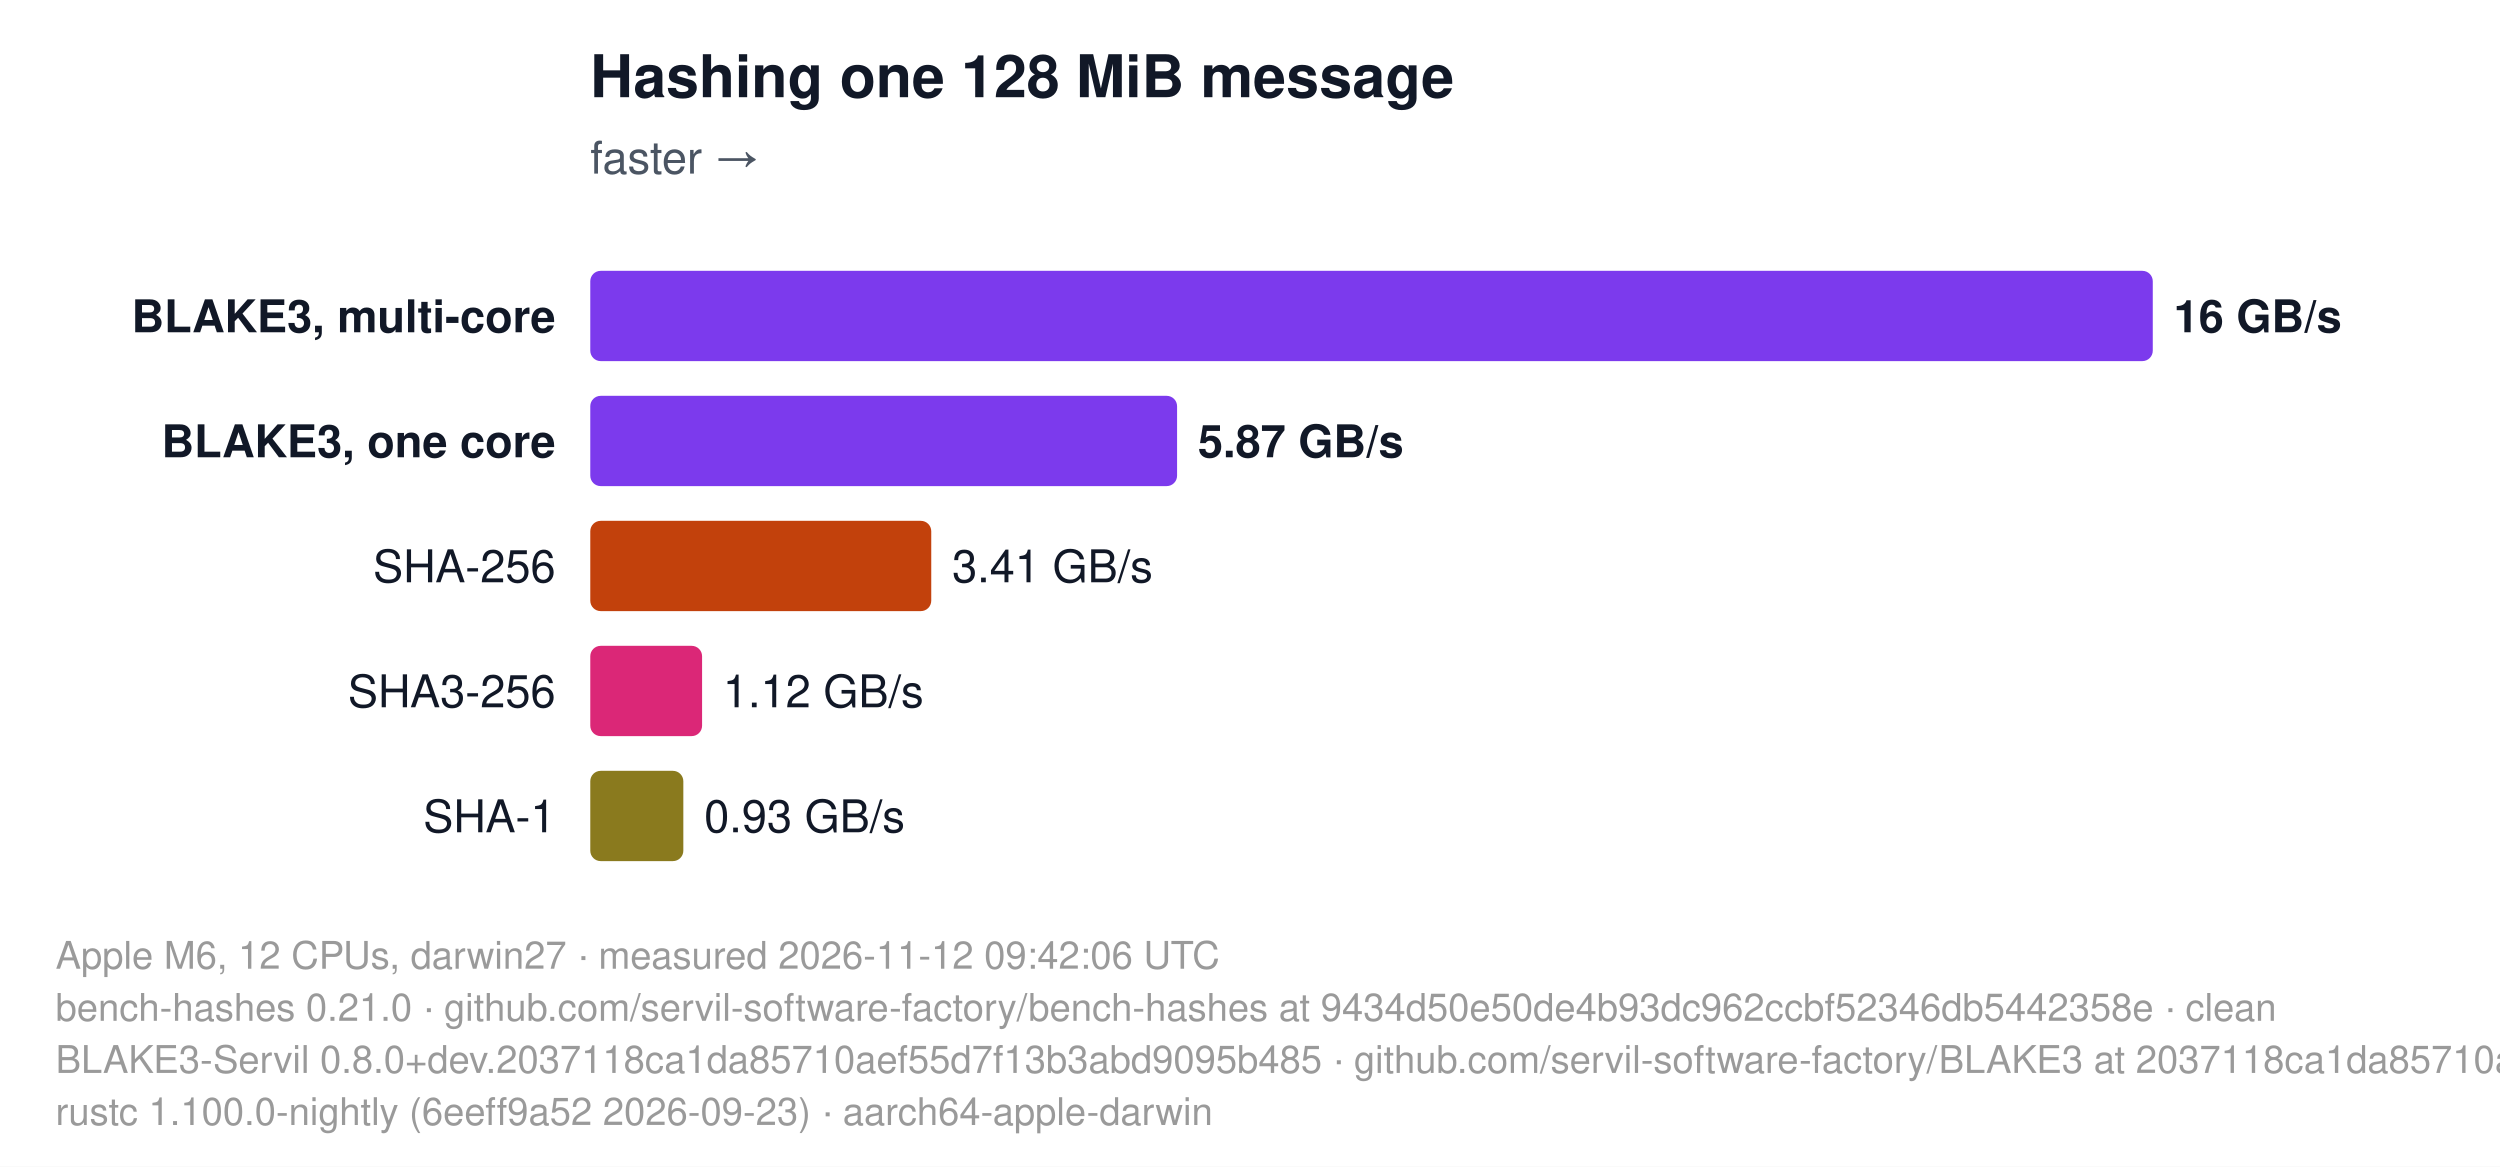
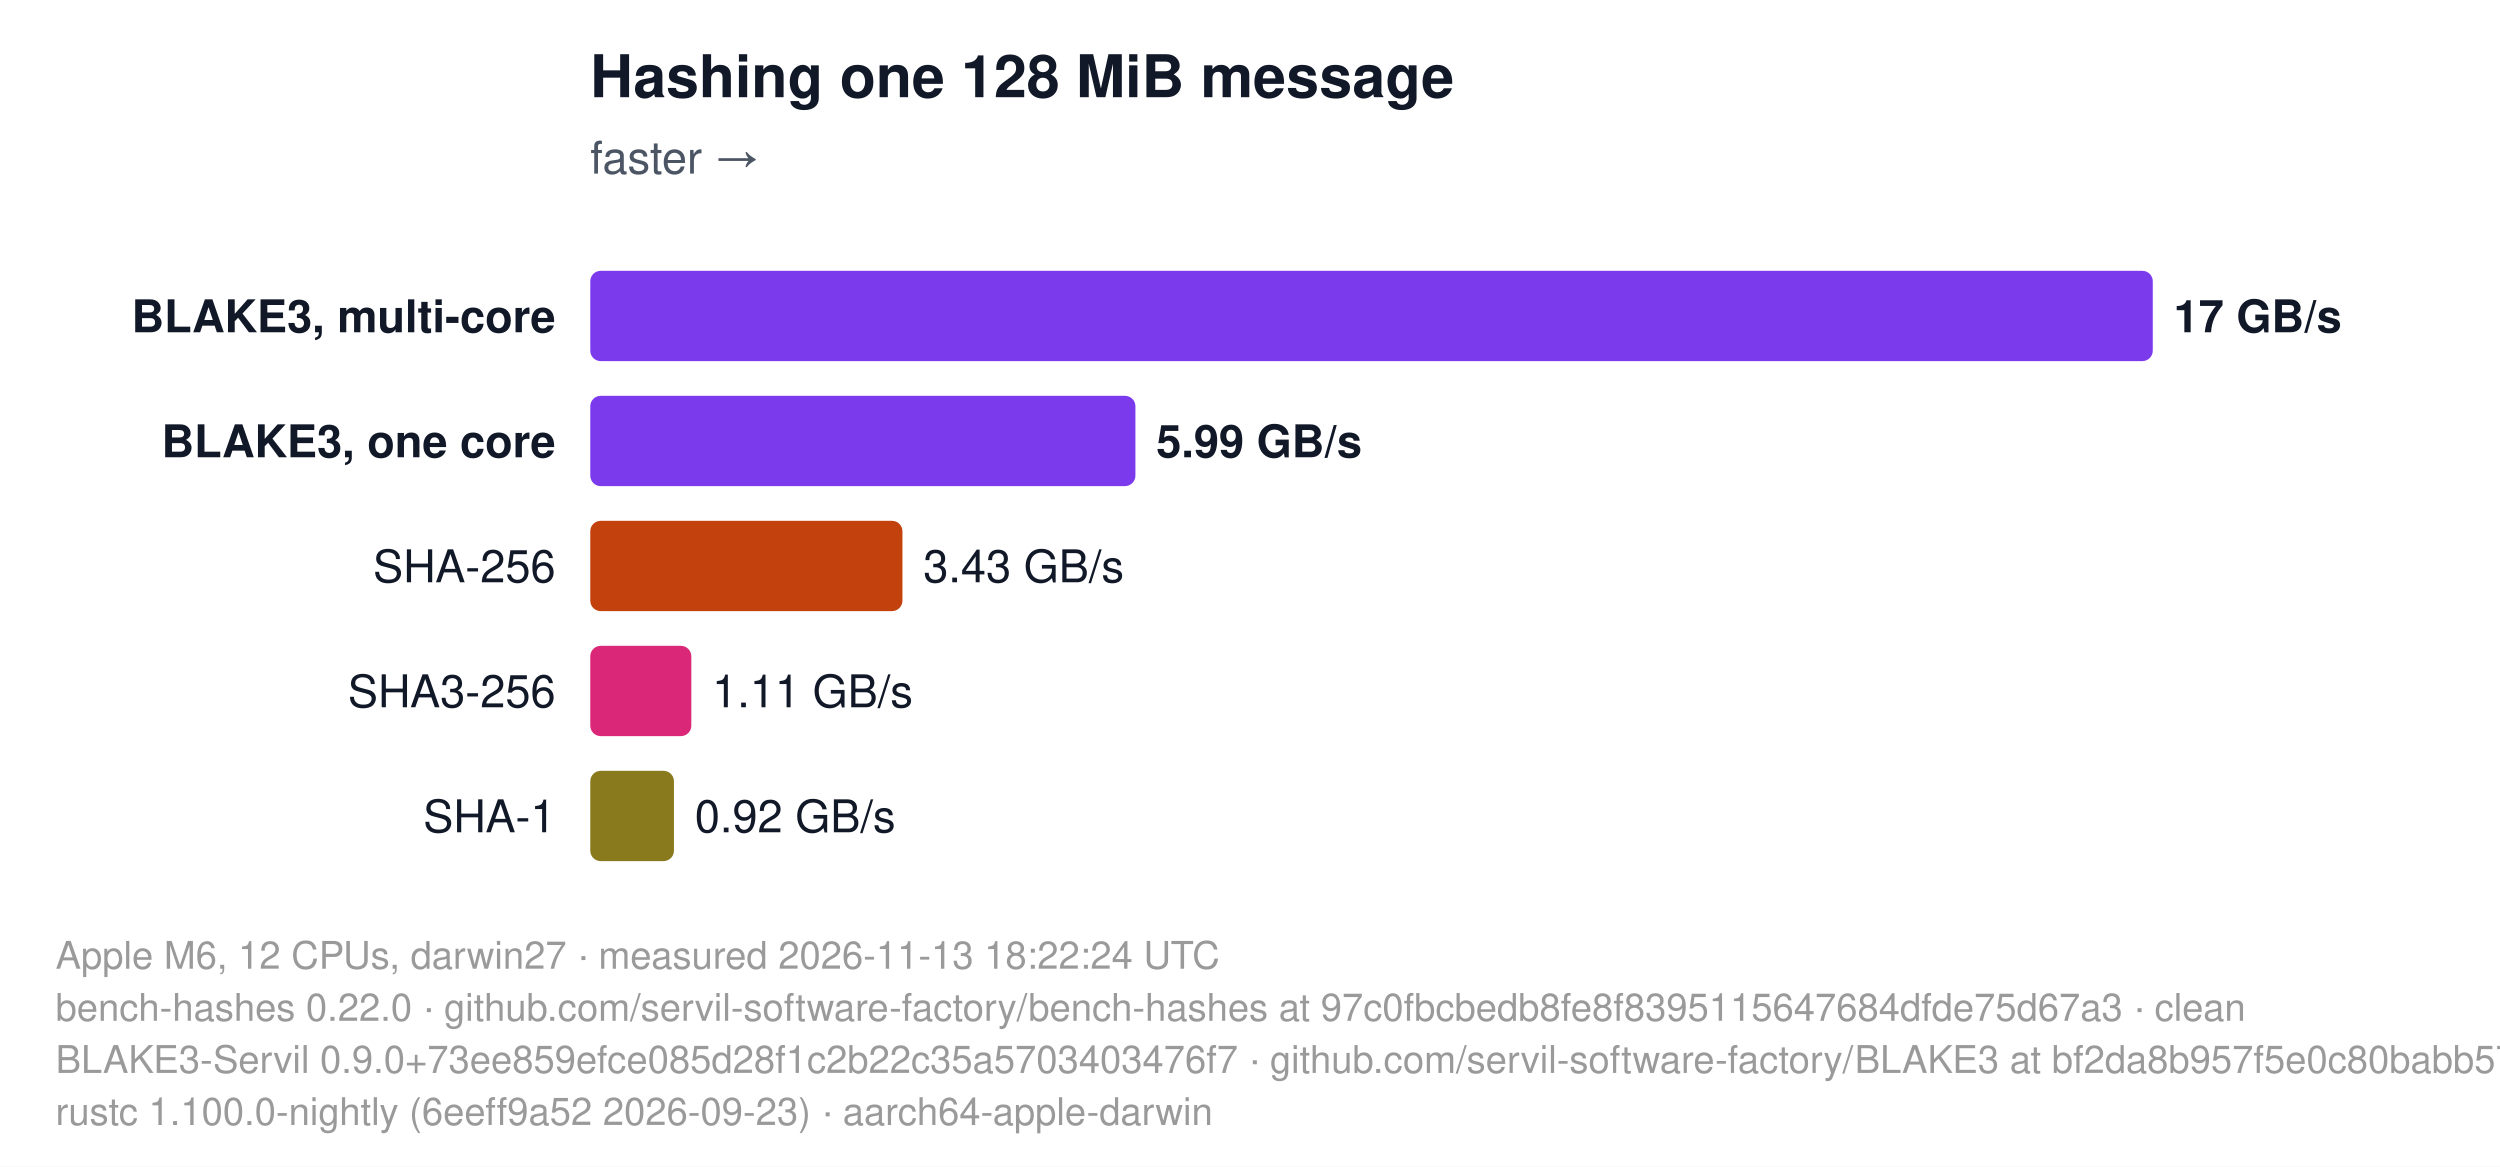
<svg xmlns="http://www.w3.org/2000/svg" width="720" height="336" viewBox="0 0 720 336" font-family="-apple-system, BlinkMacSystemFont, 'Segoe UI', Helvetica, Arial, sans-serif">
  <rect width="720" height="336" fill="#ffffff" />
  <text x="170" y="28" font-size="17" font-weight="600" fill="#111827">Hashing one 128 MiB message</text>
  <text x="170" y="50" font-size="13" fill="#4b5563">faster →</text>
  <text x="160" y="95.7" font-size="13" fill="#111827" text-anchor="end" font-weight="600">BLAKE3, multi-core</text>
  <rect x="170" y="78" width="450.0" height="26" rx="3" fill="#7c3aed" />
-   <text x="626.0" y="95.7" font-size="13" fill="#111827" font-weight="600">16 GB/s</text>
+   <text x="626.0" y="95.7" font-size="13" fill="#111827" font-weight="600">17 GB/s</text>
  <text x="160" y="131.7" font-size="13" fill="#111827" text-anchor="end" font-weight="600">BLAKE3, one core</text>
-   <rect x="170" y="114" width="169.0" height="26" rx="3" fill="#7c3aed" />
-   <text x="345.0" y="131.7" font-size="13" fill="#111827" font-weight="600">5.87 GB/s</text>
+   <rect x="170" y="114" width="157.0" height="26" rx="3" fill="#7c3aed" />
+   <text x="333.0" y="131.7" font-size="13" fill="#111827" font-weight="600">5.99 GB/s</text>
  <text x="160" y="167.7" font-size="13" fill="#111827" text-anchor="end">SHA-256</text>
-   <rect x="170" y="150" width="98.2" height="26" rx="3" fill="#c2410c" />
-   <text x="274.2" y="167.7" font-size="13" fill="#111827">3.41 GB/s</text>
+   <rect x="170" y="150" width="89.9" height="26" rx="3" fill="#c2410c" />
+   <text x="265.9" y="167.7" font-size="13" fill="#111827">3.43 GB/s</text>
  <text x="160" y="203.7" font-size="13" fill="#111827" text-anchor="end">SHA3-256</text>
-   <rect x="170" y="186" width="32.2" height="26" rx="3" fill="#db2777" />
-   <text x="208.2" y="203.7" font-size="13" fill="#111827">1.12 GB/s</text>
+   <rect x="170" y="186" width="29.1" height="26" rx="3" fill="#db2777" />
+   <text x="205.1" y="203.7" font-size="13" fill="#111827">1.11 GB/s</text>
  <text x="160" y="239.7" font-size="13" fill="#111827" text-anchor="end">SHA-1</text>
-   <rect x="170" y="222" width="26.8" height="26" rx="3" fill="#8a7a1e" />
-   <text x="202.8" y="239.7" font-size="13" fill="#111827">0.93 GB/s</text>
-   <text x="16" y="279.0" font-size="11" fill="#9a9a9a">Apple M6, 12 CPUs, darwin27 · measured 2026-11-12 09:42:06 UTC</text>
-   <text x="16" y="294.0" font-size="11" fill="#9a9a9a">bench-hashes 0.21.0 · github.com/servil-software-factory/bench-hashes at 9434d50e50de4b93dc962ccbf52346db5442358e · clean</text>
-   <text x="16" y="309.0" font-size="11" fill="#9a9a9a">BLAKE3-Servil 0.8.0+dev.2037118ca1da85710aef55d7f13b3abd9095b485 · github.com/servil-software-factory/BLAKE3 at 2037118ca1da85710aef55d7f13b3abd9095b485 · clean</text>
+   <rect x="170" y="222" width="24.1" height="26" rx="3" fill="#8a7a1e" />
+   <text x="200.1" y="239.7" font-size="13" fill="#111827">0.92 GB/s</text>
+   <text x="16" y="279.0" font-size="11" fill="#9a9a9a">Apple M6, 12 CPUs, darwin27 · measured 2026-11-13 18:22:24 UTC</text>
+   <text x="16" y="294.0" font-size="11" fill="#9a9a9a">bench-hashes 0.22.0 · github.com/servil-software-factory/bench-hashes at 97c0fbcbedb8fe8f8395115647684dfde75d67a3 · clean</text>
+   <text x="16" y="309.0" font-size="11" fill="#9a9a9a">BLAKE3-Servil 0.9.0+73ee859efce085d28f1c2b22c35a5703403476f7 · github.com/servil-software-factory/BLAKE3 at bf2da8b957f5e0c80babb57952de3e53f95c921a · clean</text>
  <text x="16" y="324.0" font-size="11" fill="#9a9a9a">rustc 1.100.0-nightly (6eeff9a52 2026-09-23) · aarch64-apple-darwin</text>
</svg>
